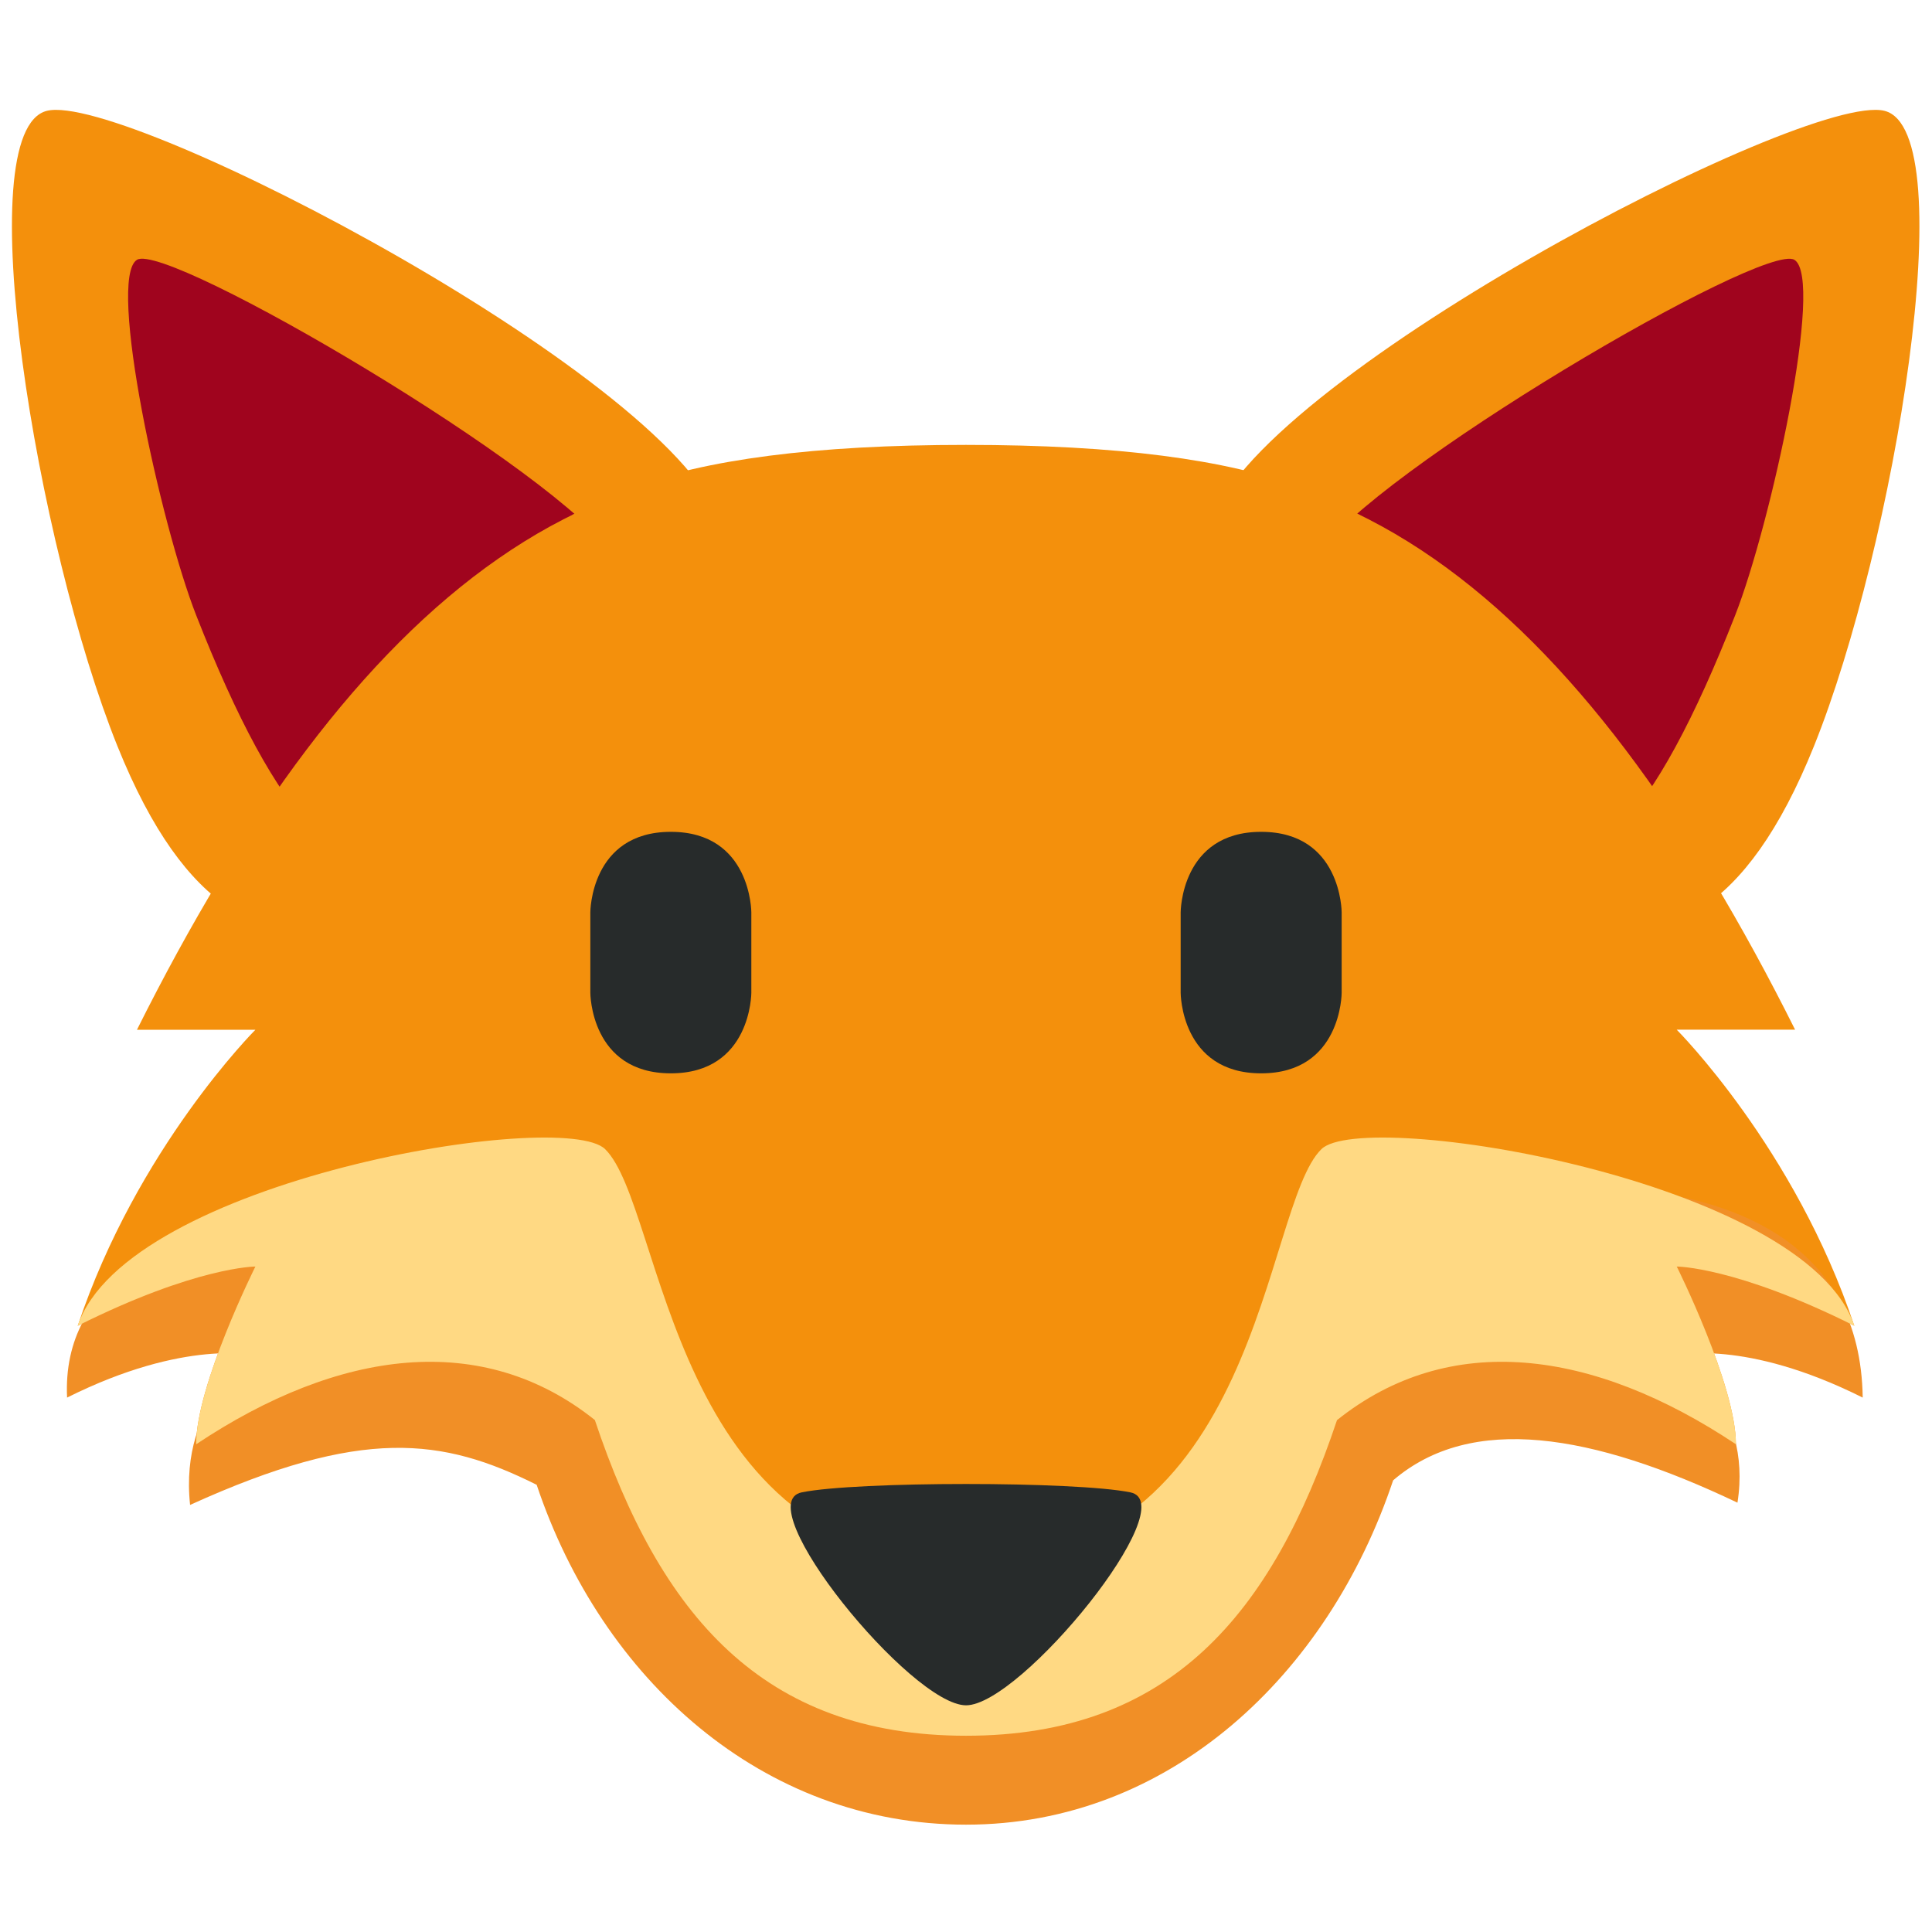
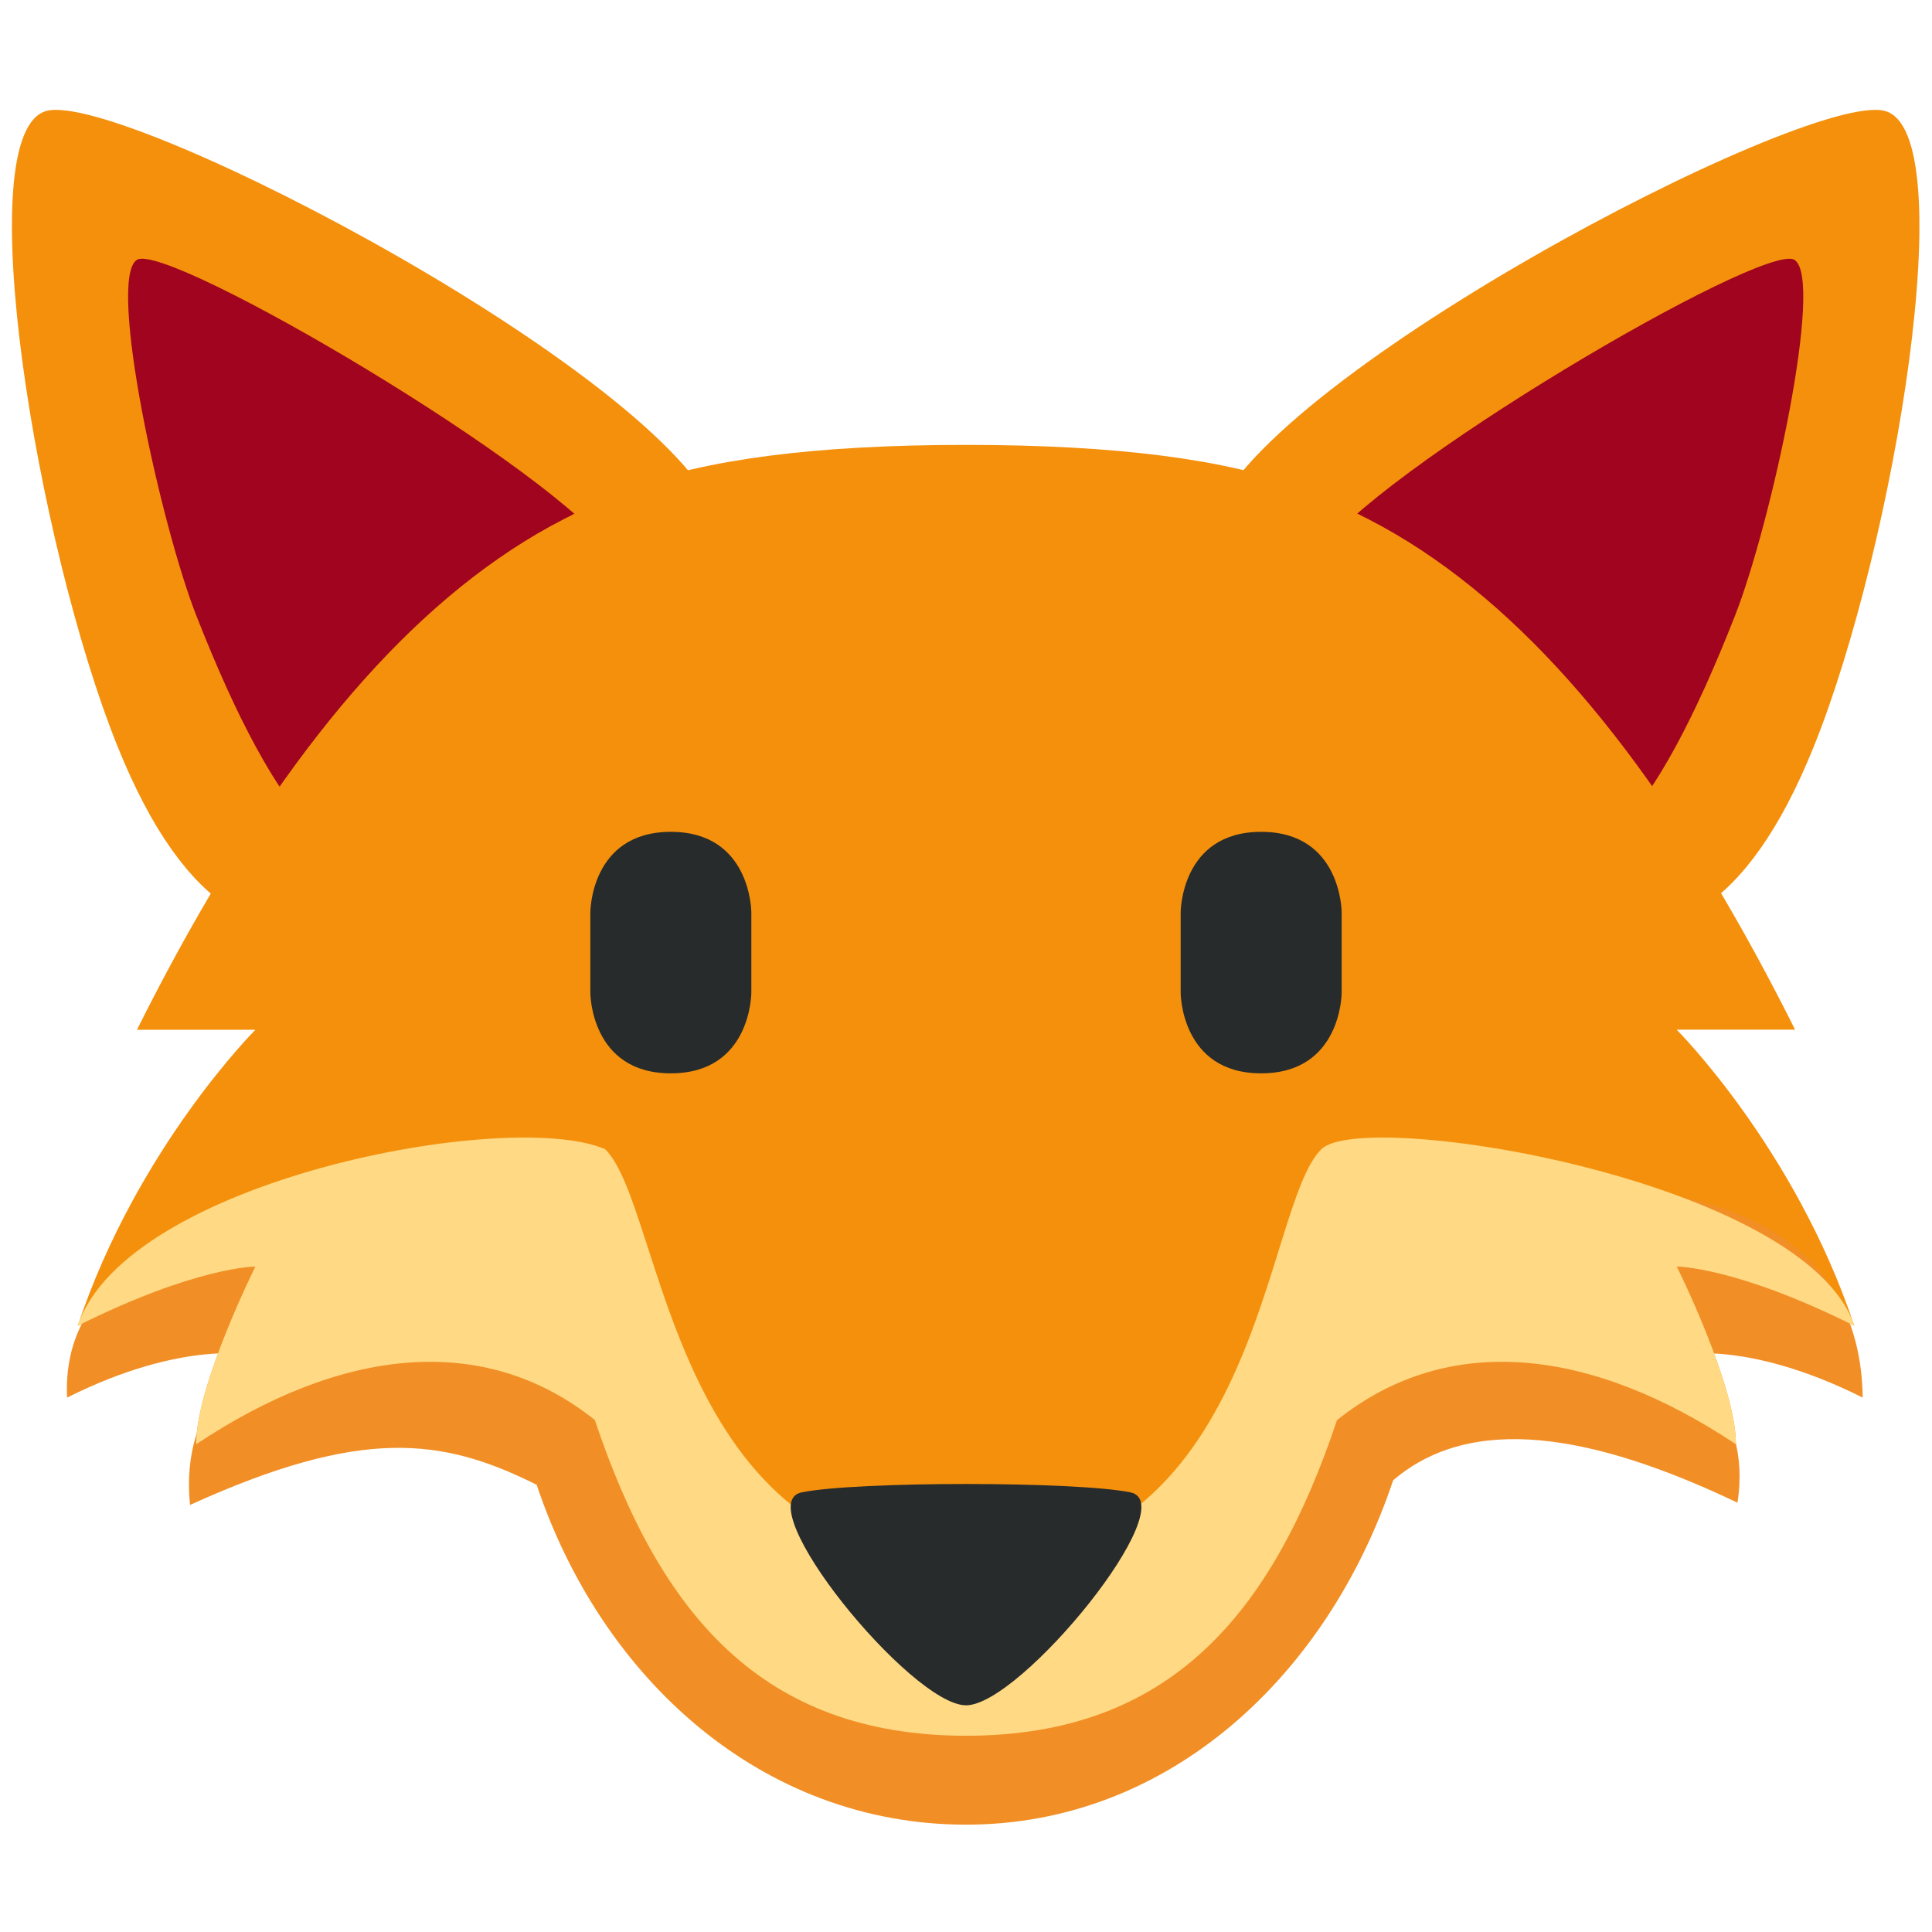
- <svg xmlns="http://www.w3.org/2000/svg" viewBox="0 0 36 36" version="1.1" id="svg3865">
-   <defs id="defs3869" />
-   <path fill="#F4900C" d="M13.431 9.802c.658 2.639.176 4.879-2.462 5.536-2.64.657-6.211 4.954-8.782-1.438C.696 10.197-.606 2.434.874 2.065c1.48-.368 11.9 5.098 12.557 7.737z" id="path3845" />
-   <path fill="#A0041E" d="M11.437 10.355c.96 1.538-1.831 4.561-3.368 5.522-1.538.961-2.899-.552-4.414-4.414-.662-1.689-1.666-6.27-1.103-6.622.562-.351 7.924 3.976 8.885 5.514z" id="path3847" />
-   <path fill="#F4900C" d="M22.557 9.802c-.657 2.639-.177 4.879 2.463 5.536s6.21 4.954 8.782-1.438c1.49-3.703 2.792-11.466 1.312-11.835-1.48-.368-11.899 5.098-12.557 7.737z" id="path3849" />
-   <path fill="#A0041E" d="M24.552 10.355c-.96 1.538 1.831 4.561 3.368 5.522 1.537.961 2.898-.552 4.413-4.414.662-1.688 1.666-6.269 1.104-6.621-.563-.352-7.924 3.975-8.885 5.513z" id="path3851" />
-   <path fill="#F4900C" d="M18.001 9.255C11.379 7.048 6.53 11.229 2.552 19.188h2.207s-2.207 2.206-3.311 5.517c2.207-1.104 3.311-1.104 3.311-1.104s-1.104 2.208-1.104 3.312c3.311-2.208 6.621-2.208 8.828 1.103s5.518 0 5.518-4.414V9.255z" id="path3853" />
-   <path fill="#F4900C" d="M18.001 9.255c6.621-2.207 11.471 1.974 15.448 9.932h-2.206s2.206 2.206 3.309 5.517C32.346 23.6 31.243 23.6 31.243 23.6s1.103 2.208 1.103 3.312c-3.311-2.208-6.621-2.208-8.828 1.103-2.208 3.311-5.518 0-5.518-4.414l.001-14.346z" id="path3855" />
-   <path fill="#F4900C" d="M18.001 8.29h-.003c-11.334.001-9.605 4.369-8.39 11.632 1.214 7.266 2.65 12.421 8.393 12.421 5.741 0 7.175-5.155 8.391-12.421 1.213-7.264 2.941-11.631-8.391-11.632z" id="path3857" />
-   <path fill="#F18F26" d="M34.709 26.042c-.084-5.708-9.301-3.745-10.087-2.972-1.104 1.084-1.108 7.705-6.623 7.705-5.516 0-6.62-6.621-7.723-7.705-.787-.773-9.234-1.403-9.026 2.972 2.207-1.104 3.508-.784 3.508-.784s-1.425.826-1.216 2.784c3.208-1.458 4.708-1.25 6.458-.375C11.213 31.29 14.206 34 18.001 34c3.793 0 6.746-2.794 7.958-6.416 1.458-1.25 3.708-.875 6.416.416.292-1.833-1.132-2.742-1.132-2.742s1.26-.32 3.466.784z" id="path3859" />
-   <path d="m 34.553,24.704 c -0.904,-2.718 -9.145,-4.064 -9.931,-3.291 -1.104,1.084 -1.108,7.705 -6.623,7.705 -5.516,0 -5.62,-6.621 -6.723,-7.705 C 10.489,20.64 2.354,21.986 1.448,24.704 3.655,23.6 4.759,23.6 4.759,23.6 c 0,0 -1.104,2.208 -1.104,3.312 2.67,-1.78 5.339,-2.122 7.429,-0.452 1.213,3.623 3.122,5.883 6.917,5.883 3.793,0 5.7,-2.259 6.912,-5.881 2.092,-1.673 4.763,-1.33 7.434,0.45 0,-1.104 -1.103,-3.312 -1.103,-3.312 0,0 1.103,10e-4 3.309,1.104 z" id="path3861" style="fill:#ffd983" />
-   <path fill="#272B2B" d="M11 17s0-1.5 1.5-1.5S14 17 14 17v1.5s0 1.5-1.5 1.5-1.5-1.5-1.5-1.5V17zm11 0s0-1.5 1.5-1.5S25 17 25 17v1.5s0 1.5-1.5 1.5-1.5-1.5-1.5-1.5V17zm-7.061 10.808c-1.021.208 2.041 3.968 3.062 3.968 1.02 0 4.082-3.76 3.062-3.968-1.021-.208-5.103-.208-6.124 0z" id="path3863" />
+ <svg xmlns="http://www.w3.org/2000/svg" viewBox="0 0 36 36">
+   <path fill="#F4900C" d="M13.431 9.802c.658 2.639.176 4.879-2.462 5.536-2.64.657-6.211 4.954-8.782-1.438C.696 10.197-.606 2.434.874 2.065c1.48-.368 11.9 5.098 12.557 7.737z" />
+   <path fill="#A0041E" d="M11.437 10.355c.96 1.538-1.831 4.561-3.368 5.522-1.538.961-2.899-.552-4.414-4.414-.662-1.689-1.666-6.27-1.103-6.622.562-.351 7.924 3.976 8.885 5.514z" />
+   <path fill="#F4900C" d="M22.557 9.802c-.657 2.639-.177 4.879 2.463 5.536s6.21 4.954 8.782-1.438c1.49-3.703 2.792-11.466 1.312-11.835-1.48-.368-11.899 5.098-12.557 7.737z" />
+   <path fill="#A0041E" d="M24.552 10.355c-.96 1.538 1.831 4.561 3.368 5.522 1.537.961 2.898-.552 4.413-4.414.662-1.688 1.666-6.269 1.104-6.621-.563-.352-7.924 3.975-8.885 5.513z" />
+   <path fill="#F4900C" d="M18.001 9.255C11.379 7.048 6.53 11.229 2.552 19.188h2.207s-2.207 2.206-3.311 5.517c2.207-1.104 3.311-1.104 3.311-1.104s-1.104 2.208-1.104 3.312c3.311-2.208 6.621-2.208 8.828 1.103s5.518 0 5.518-4.414V9.255z" />
+   <path fill="#F4900C" d="M18.001 9.255c6.621-2.207 11.471 1.974 15.448 9.932h-2.206s2.206 2.206 3.309 5.517C32.346 23.6 31.243 23.6 31.243 23.6s1.103 2.208 1.103 3.312c-3.311-2.208-6.621-2.208-8.828 1.103-2.208 3.311-5.518 0-5.518-4.414l.001-14.346z" />
+   <path fill="#F4900C" d="M18.001 8.29h-.003c-11.334.001-9.605 4.369-8.39 11.632 1.214 7.266 2.65 12.421 8.393 12.421 5.741 0 7.175-5.155 8.391-12.421 1.213-7.264 2.941-11.631-8.391-11.632z" />
+   <path fill="#F18F26" d="M34.709 26.042c-.084-5.708-9.301-3.745-10.087-2.972-1.104 1.084-1.108 7.705-6.623 7.705-5.516 0-6.62-6.621-7.723-7.705-.787-.773-9.234-1.403-9.026 2.972 2.207-1.104 3.508-.784 3.508-.784s-1.425.826-1.216 2.784c3.208-1.458 4.708-1.25 6.458-.375C11.213 31.29 14.206 34 18.001 34c3.793 0 6.746-2.794 7.958-6.416 1.458-1.25 3.708-.875 6.416.416.292-1.833-1.132-2.742-1.132-2.742s1.26-.32 3.466.784z" />
+   <path fill="#FFD983" d="M34.553 24.704c-.904-2.718-9.145-4.064-9.931-3.291-1.104 1.084-1.108 7.705-6.623 7.705-5.516 0-5.62-6.621-6.723-7.705-1.787-.773-8.922.573-9.828 3.291C3.655 23.6 4.759 23.6 4.759 23.6s-1.104 2.208-1.104 3.312c2.67-1.78 5.339-2.122 7.429-.452 1.213 3.623 3.122 5.883 6.917 5.883 3.793 0 5.7-2.259 6.912-5.881 2.092-1.673 4.763-1.33 7.434.45 0-1.104-1.103-3.312-1.103-3.312s1.103.001 3.309 1.104z" />
+   <path fill="#272B2B" d="M11 17s0-1.5 1.5-1.5S14 17 14 17v1.5s0 1.5-1.5 1.5-1.5-1.5-1.5-1.5V17zm11 0s0-1.5 1.5-1.5S25 17 25 17v1.5s0 1.5-1.5 1.5-1.5-1.5-1.5-1.5V17zm-7.061 10.808c-1.021.208 2.041 3.968 3.062 3.968 1.02 0 4.082-3.76 3.062-3.968-1.021-.208-5.103-.208-6.124 0z" />
</svg>
